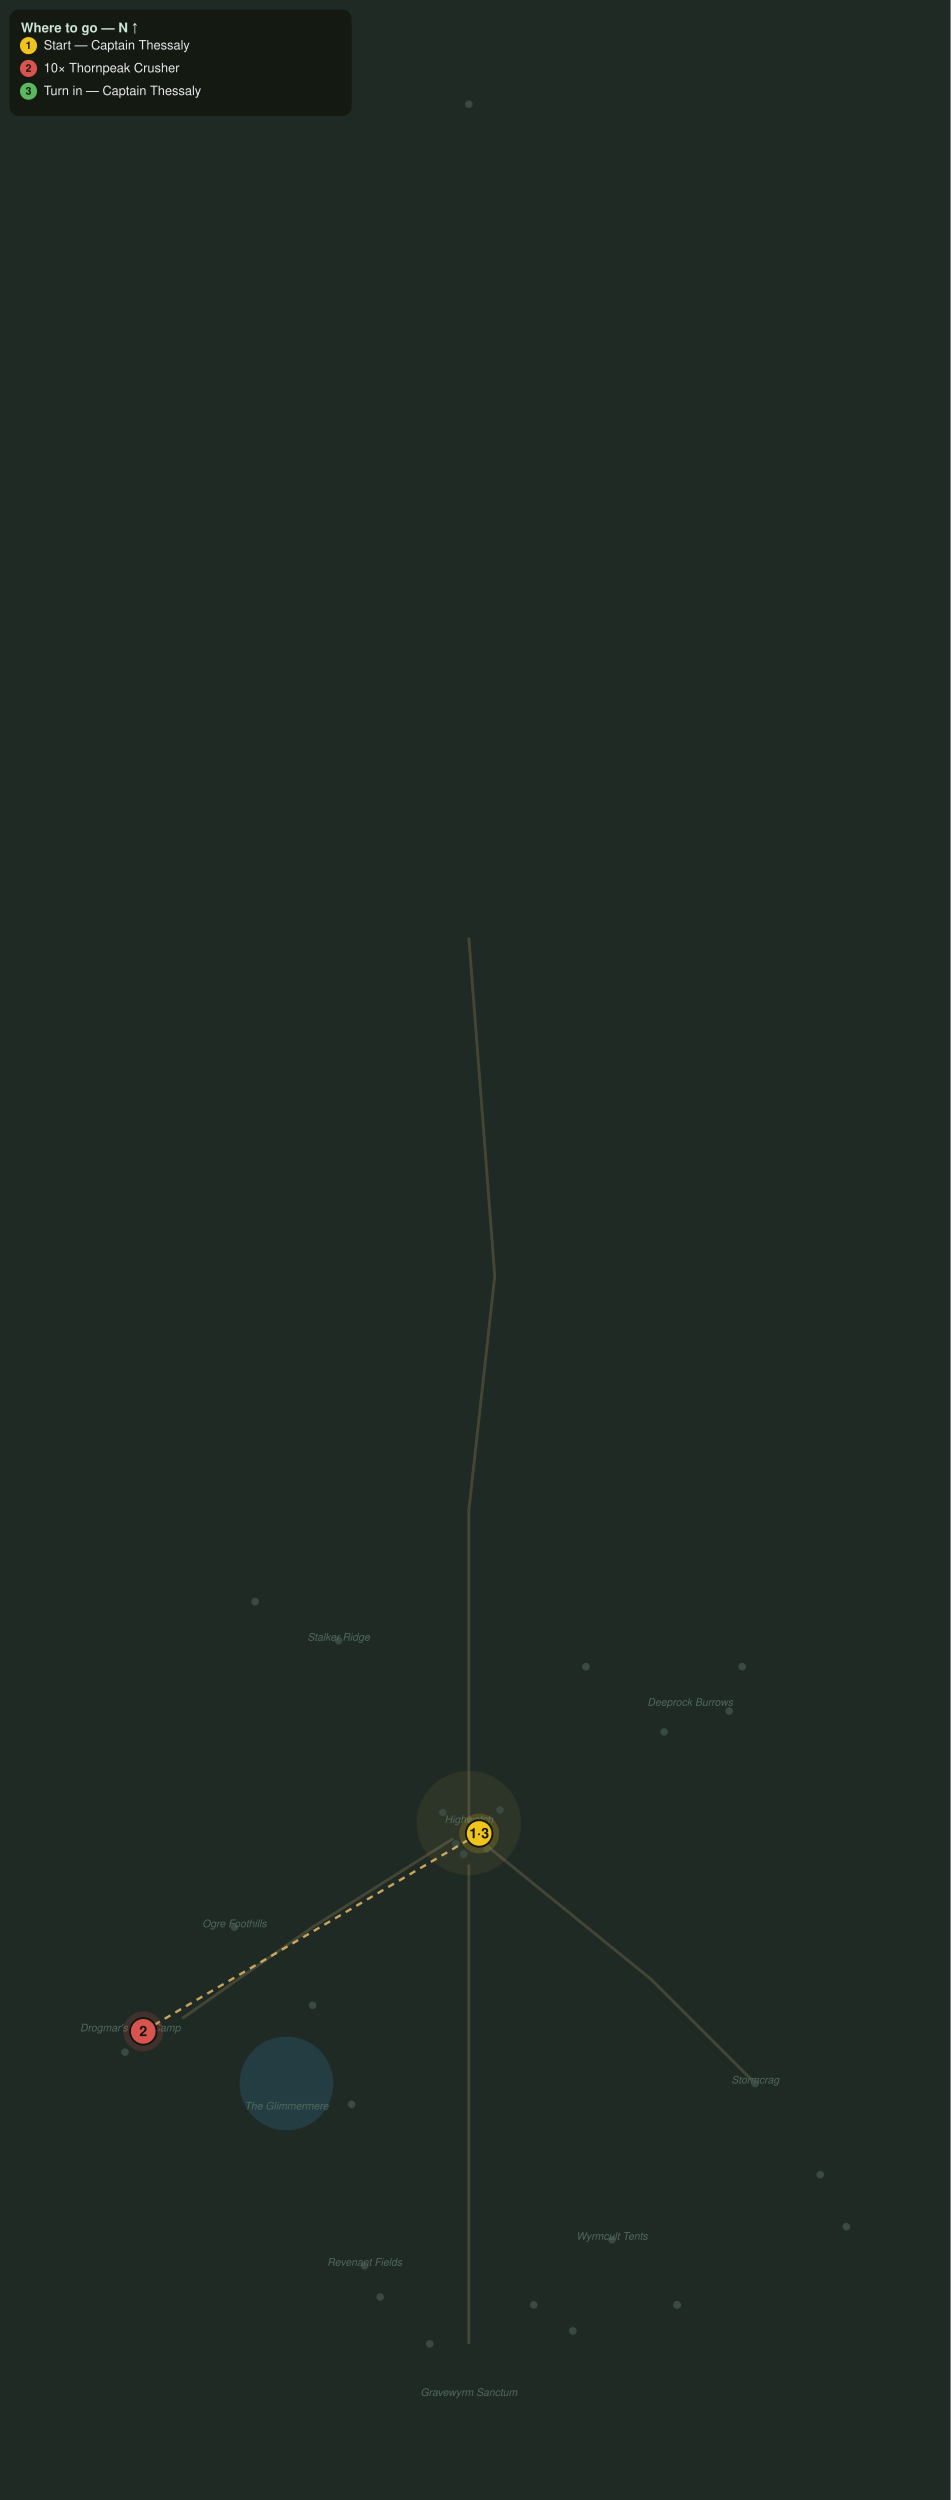
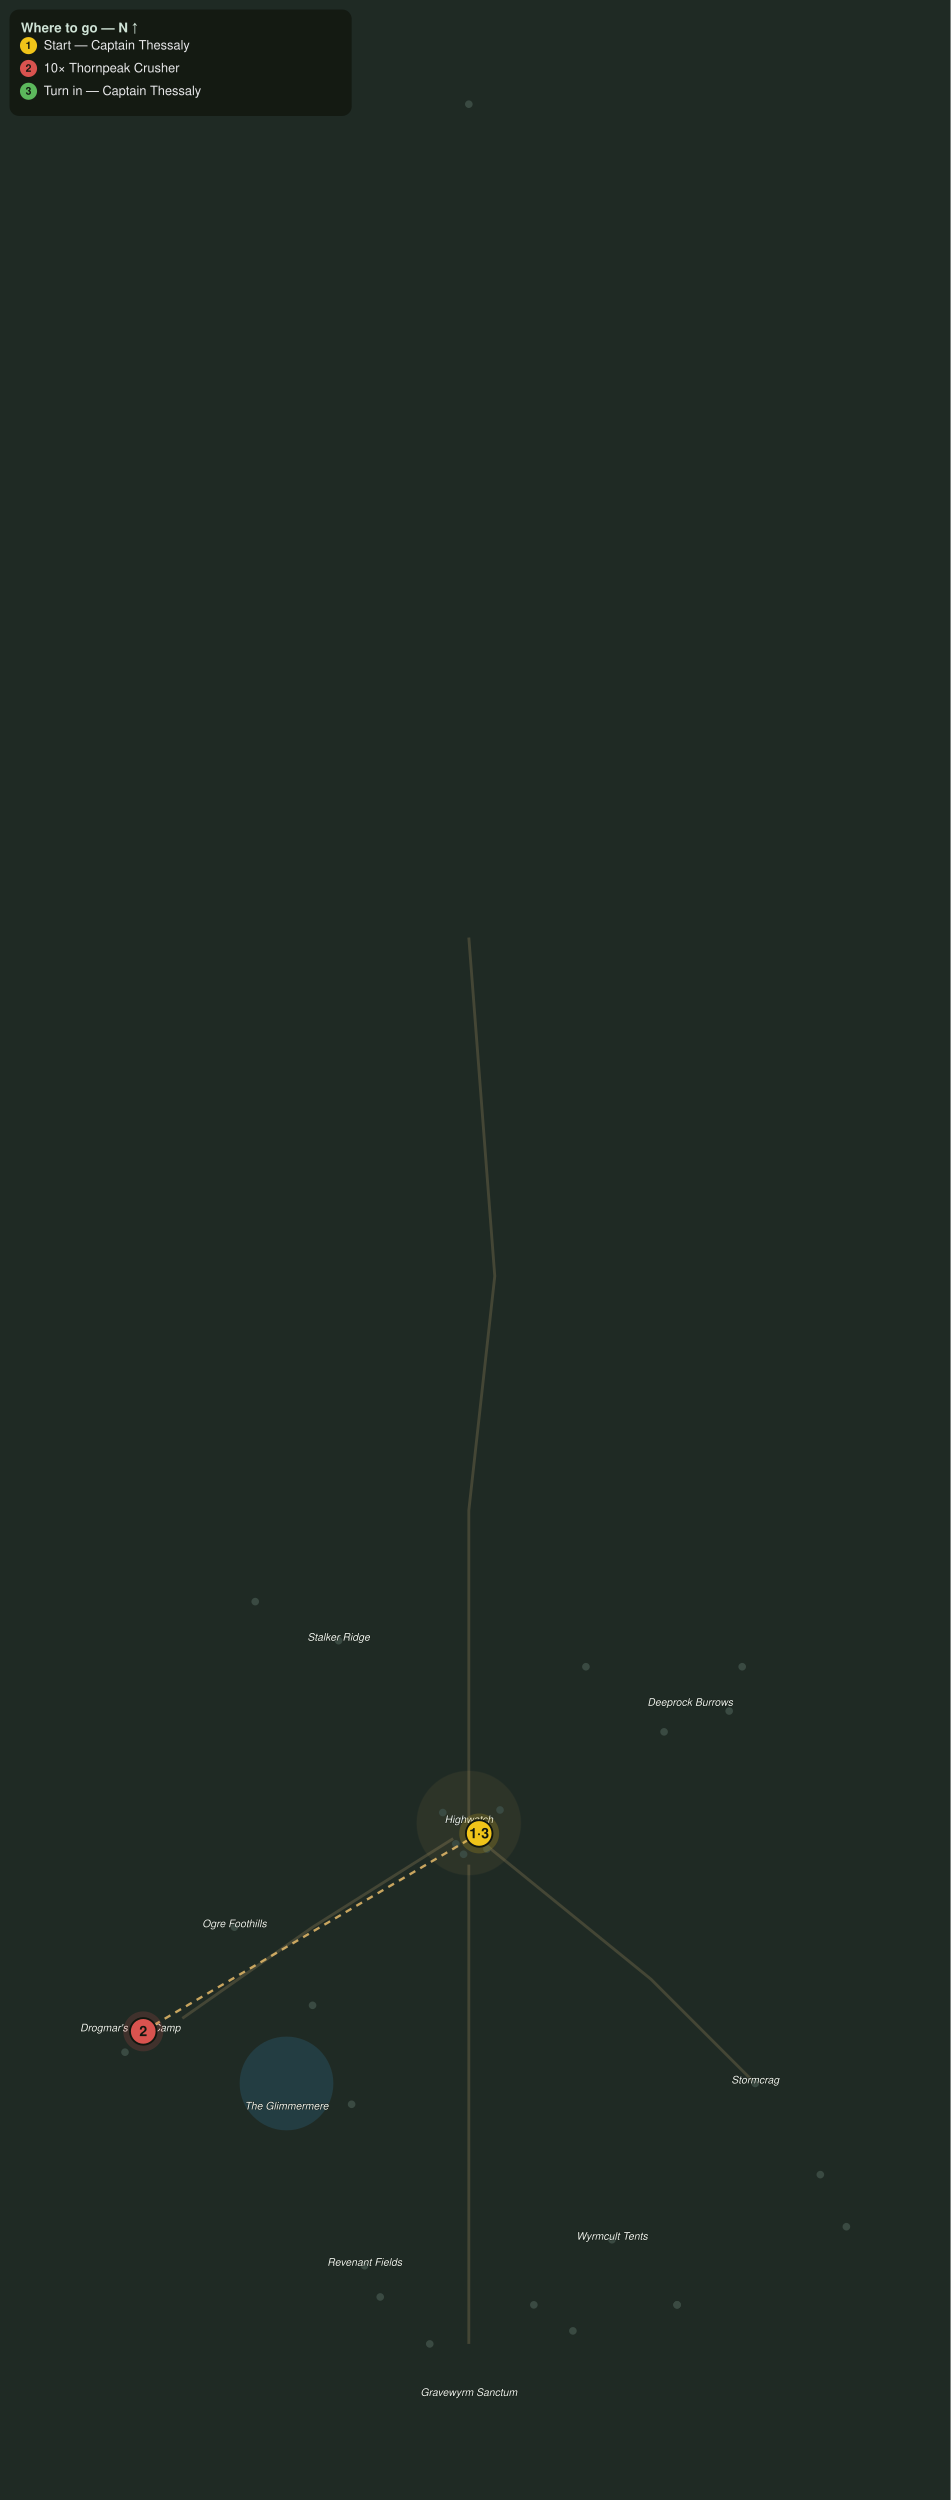
<svg xmlns="http://www.w3.org/2000/svg" viewBox="0 0 1000 2630" font-family="Segoe UI, Helvetica, Arial, sans-serif">
  <rect width="1000" height="2630" fill="#1f2a24" />
  <circle cx="301.4" cy="2191.8" r="49.3" fill="#2f6f8f" opacity="0.28" />
  <path d="M493.2 986.3 L520.5 1342.5 L493.2 1589.0 L493.2 1917.8" fill="none" stroke="#8a7a55" stroke-width="3" opacity="0.35" />
  <path d="M476.7 1934.2 L328.8 2027.4 L191.8 2123.3" fill="none" stroke="#8a7a55" stroke-width="3" opacity="0.35" />
  <path d="M509.6 1939.7 L684.9 2082.2 L794.5 2191.8" fill="none" stroke="#8a7a55" stroke-width="3" opacity="0.35" />
  <path d="M493.2 1961.6 L493.2 2246.6 L493.2 2465.8" fill="none" stroke="#8a7a55" stroke-width="3" opacity="0.35" />
  <circle cx="493.2" cy="1917.8" r="54.8" fill="#caa15a" opacity="0.08" stroke="#caa15a" stroke-width="1" stroke-opacity="0.3" />
  <circle cx="356.2" cy="1726.0" r="4" fill="#3a4a42" />
  <circle cx="616.4" cy="1753.4" r="4" fill="#3a4a42" />
  <circle cx="268.5" cy="1684.9" r="4" fill="#3a4a42" />
  <circle cx="698.6" cy="1821.9" r="4" fill="#3a4a42" />
  <circle cx="780.8" cy="1753.4" r="4" fill="#3a4a42" />
  <circle cx="767.1" cy="1800.0" r="4" fill="#3a4a42" />
  <circle cx="246.6" cy="2027.4" r="4" fill="#3a4a42" />
  <circle cx="328.8" cy="2109.6" r="4" fill="#3a4a42" />
  <circle cx="150.7" cy="2137.0" r="4" fill="#3a4a42" />
  <circle cx="131.5" cy="2158.9" r="4" fill="#3a4a42" />
  <circle cx="369.9" cy="2213.7" r="4" fill="#3a4a42" />
  <circle cx="794.5" cy="2191.8" r="4" fill="#3a4a42" />
  <circle cx="863.0" cy="2287.7" r="4" fill="#3a4a42" />
  <circle cx="890.4" cy="2342.5" r="4" fill="#3a4a42" />
  <circle cx="643.8" cy="2356.2" r="4" fill="#3a4a42" />
  <circle cx="561.6" cy="2424.7" r="4" fill="#3a4a42" />
  <circle cx="602.7" cy="2452.1" r="4" fill="#3a4a42" />
  <circle cx="383.6" cy="2383.6" r="4" fill="#3a4a42" />
  <circle cx="452.1" cy="2465.8" r="4" fill="#3a4a42" />
  <circle cx="400.0" cy="2416.4" r="4" fill="#3a4a42" />
  <circle cx="712.3" cy="2424.7" r="4" fill="#3a4a42" />
  <circle cx="712.3" cy="2424.7" r="4" fill="#3a4a42" />
  <circle cx="504.1" cy="1928.8" r="4" fill="#3a4a42" />
  <circle cx="465.8" cy="1906.8" r="4" fill="#3a4a42" />
  <circle cx="493.2" cy="109.6" r="4" fill="#3a4a42" />
  <circle cx="512.3" cy="1945.2" r="4" fill="#3a4a42" />
  <circle cx="479.5" cy="1939.7" r="4" fill="#3a4a42" />
  <circle cx="487.7" cy="1950.7" r="4" fill="#3a4a42" />
  <circle cx="526.0" cy="1904.1" r="4" fill="#3a4a42" />
-   <text x="493.2" y="1917.8" fill="#4f6a5c" font-size="11" font-style="italic" text-anchor="middle">Highwatch</text>
-   <text x="356.2" y="1726.0" fill="#4f6a5c" font-size="11" font-style="italic" text-anchor="middle">Stalker Ridge</text>
-   <text x="726.0" y="1794.5" fill="#4f6a5c" font-size="11" font-style="italic" text-anchor="middle">Deeprock Burrows</text>
-   <text x="246.6" y="2027.4" fill="#4f6a5c" font-size="11" font-style="italic" text-anchor="middle">Ogre Foothills</text>
-   <text x="137.0" y="2137.0" fill="#4f6a5c" font-size="11" font-style="italic" text-anchor="middle">Drogmar's War-Camp</text>
-   <text x="794.5" y="2191.8" fill="#4f6a5c" font-size="11" font-style="italic" text-anchor="middle">Stormcrag</text>
-   <text x="301.4" y="2219.2" fill="#4f6a5c" font-size="11" font-style="italic" text-anchor="middle">The Glimmermere</text>
-   <text x="643.8" y="2356.2" fill="#4f6a5c" font-size="11" font-style="italic" text-anchor="middle">Wyrmcult Tents</text>
-   <text x="383.6" y="2383.6" fill="#4f6a5c" font-size="11" font-style="italic" text-anchor="middle">Revenant Fields</text>
-   <text x="493.2" y="2520.5" fill="#4f6a5c" font-size="11" font-style="italic" text-anchor="middle">Gravewyrm Sanctum</text>
+   <text x="493.2" y="1917.8" fill="#eef4ee" font-size="11" font-style="italic" text-anchor="middle" stroke="#10160f" stroke-width="0.8" paint-order="stroke">Highwatch</text>
+   <text x="356.2" y="1726.0" fill="#eef4ee" font-size="11" font-style="italic" text-anchor="middle" stroke="#10160f" stroke-width="0.8" paint-order="stroke">Stalker Ridge</text>
+   <text x="726.0" y="1794.5" fill="#eef4ee" font-size="11" font-style="italic" text-anchor="middle" stroke="#10160f" stroke-width="0.8" paint-order="stroke">Deeprock Burrows</text>
+   <text x="246.6" y="2027.4" fill="#eef4ee" font-size="11" font-style="italic" text-anchor="middle" stroke="#10160f" stroke-width="0.8" paint-order="stroke">Ogre Foothills</text>
+   <text x="137.0" y="2137.0" fill="#eef4ee" font-size="11" font-style="italic" text-anchor="middle" stroke="#10160f" stroke-width="0.8" paint-order="stroke">Drogmar's War-Camp</text>
+   <text x="794.5" y="2191.8" fill="#eef4ee" font-size="11" font-style="italic" text-anchor="middle" stroke="#10160f" stroke-width="0.8" paint-order="stroke">Stormcrag</text>
+   <text x="301.4" y="2219.2" fill="#eef4ee" font-size="11" font-style="italic" text-anchor="middle" stroke="#10160f" stroke-width="0.8" paint-order="stroke">The Glimmermere</text>
+   <text x="643.8" y="2356.2" fill="#eef4ee" font-size="11" font-style="italic" text-anchor="middle" stroke="#10160f" stroke-width="0.8" paint-order="stroke">Wyrmcult Tents</text>
+   <text x="383.6" y="2383.6" fill="#eef4ee" font-size="11" font-style="italic" text-anchor="middle" stroke="#10160f" stroke-width="0.8" paint-order="stroke">Revenant Fields</text>
+   <text x="493.2" y="2520.5" fill="#eef4ee" font-size="11" font-style="italic" text-anchor="middle" stroke="#10160f" stroke-width="0.8" paint-order="stroke">Gravewyrm Sanctum</text>
  <path d="M504.1 1928.8 L150.7 2137.0" fill="none" stroke="#e6bb6a" stroke-width="2.5" stroke-dasharray="7 6" opacity="0.85" />
  <g class="qstep" data-keys="giver,turnin" data-steps="1,3">
    <circle cx="504.1" cy="1928.8" r="21" fill="#f0c419" opacity="0.18" />
    <circle cx="504.1" cy="1928.8" r="14" fill="#f0c419" stroke="#11160f" stroke-width="2" />
    <text x="504.1" y="1933.8" fill="#11160f" font-size="15" font-weight="bold" text-anchor="middle">1·3</text>
  </g>
  <g class="qstep" data-keys="ogre_crusher" data-steps="2">
    <circle cx="150.7" cy="2137.0" r="21" fill="#d9534f" opacity="0.18" />
    <circle cx="150.7" cy="2137.0" r="14" fill="#d9534f" stroke="#11160f" stroke-width="2" />
    <text x="150.7" y="2142.0" fill="#11160f" font-size="15" font-weight="bold" text-anchor="middle">2</text>
  </g>
  <rect x="10" y="10" width="360" height="112" rx="10" fill="#11160f" opacity="0.82" />
  <text x="22" y="34" fill="#cfe3d6" font-size="14" font-weight="bold">Where to go — N ↑</text>
  <circle cx="30" cy="48" r="9" fill="#f0c419" />
  <text x="30" y="51.5" fill="#11160f" font-size="11" font-weight="bold" text-anchor="middle">1</text>
  <text x="46" y="52" fill="#e8e8ea" font-size="13.5">Start — Captain Thessaly</text>
  <circle cx="30" cy="72" r="9" fill="#d9534f" />
  <text x="30" y="75.5" fill="#11160f" font-size="11" font-weight="bold" text-anchor="middle">2</text>
  <text x="46" y="76" fill="#e8e8ea" font-size="13.5">10× Thornpeak Crusher</text>
  <circle cx="30" cy="96" r="9" fill="#5cb85c" />
  <text x="30" y="99.5" fill="#11160f" font-size="11" font-weight="bold" text-anchor="middle">3</text>
  <text x="46" y="100" fill="#e8e8ea" font-size="13.5">Turn in — Captain Thessaly</text>
</svg>
